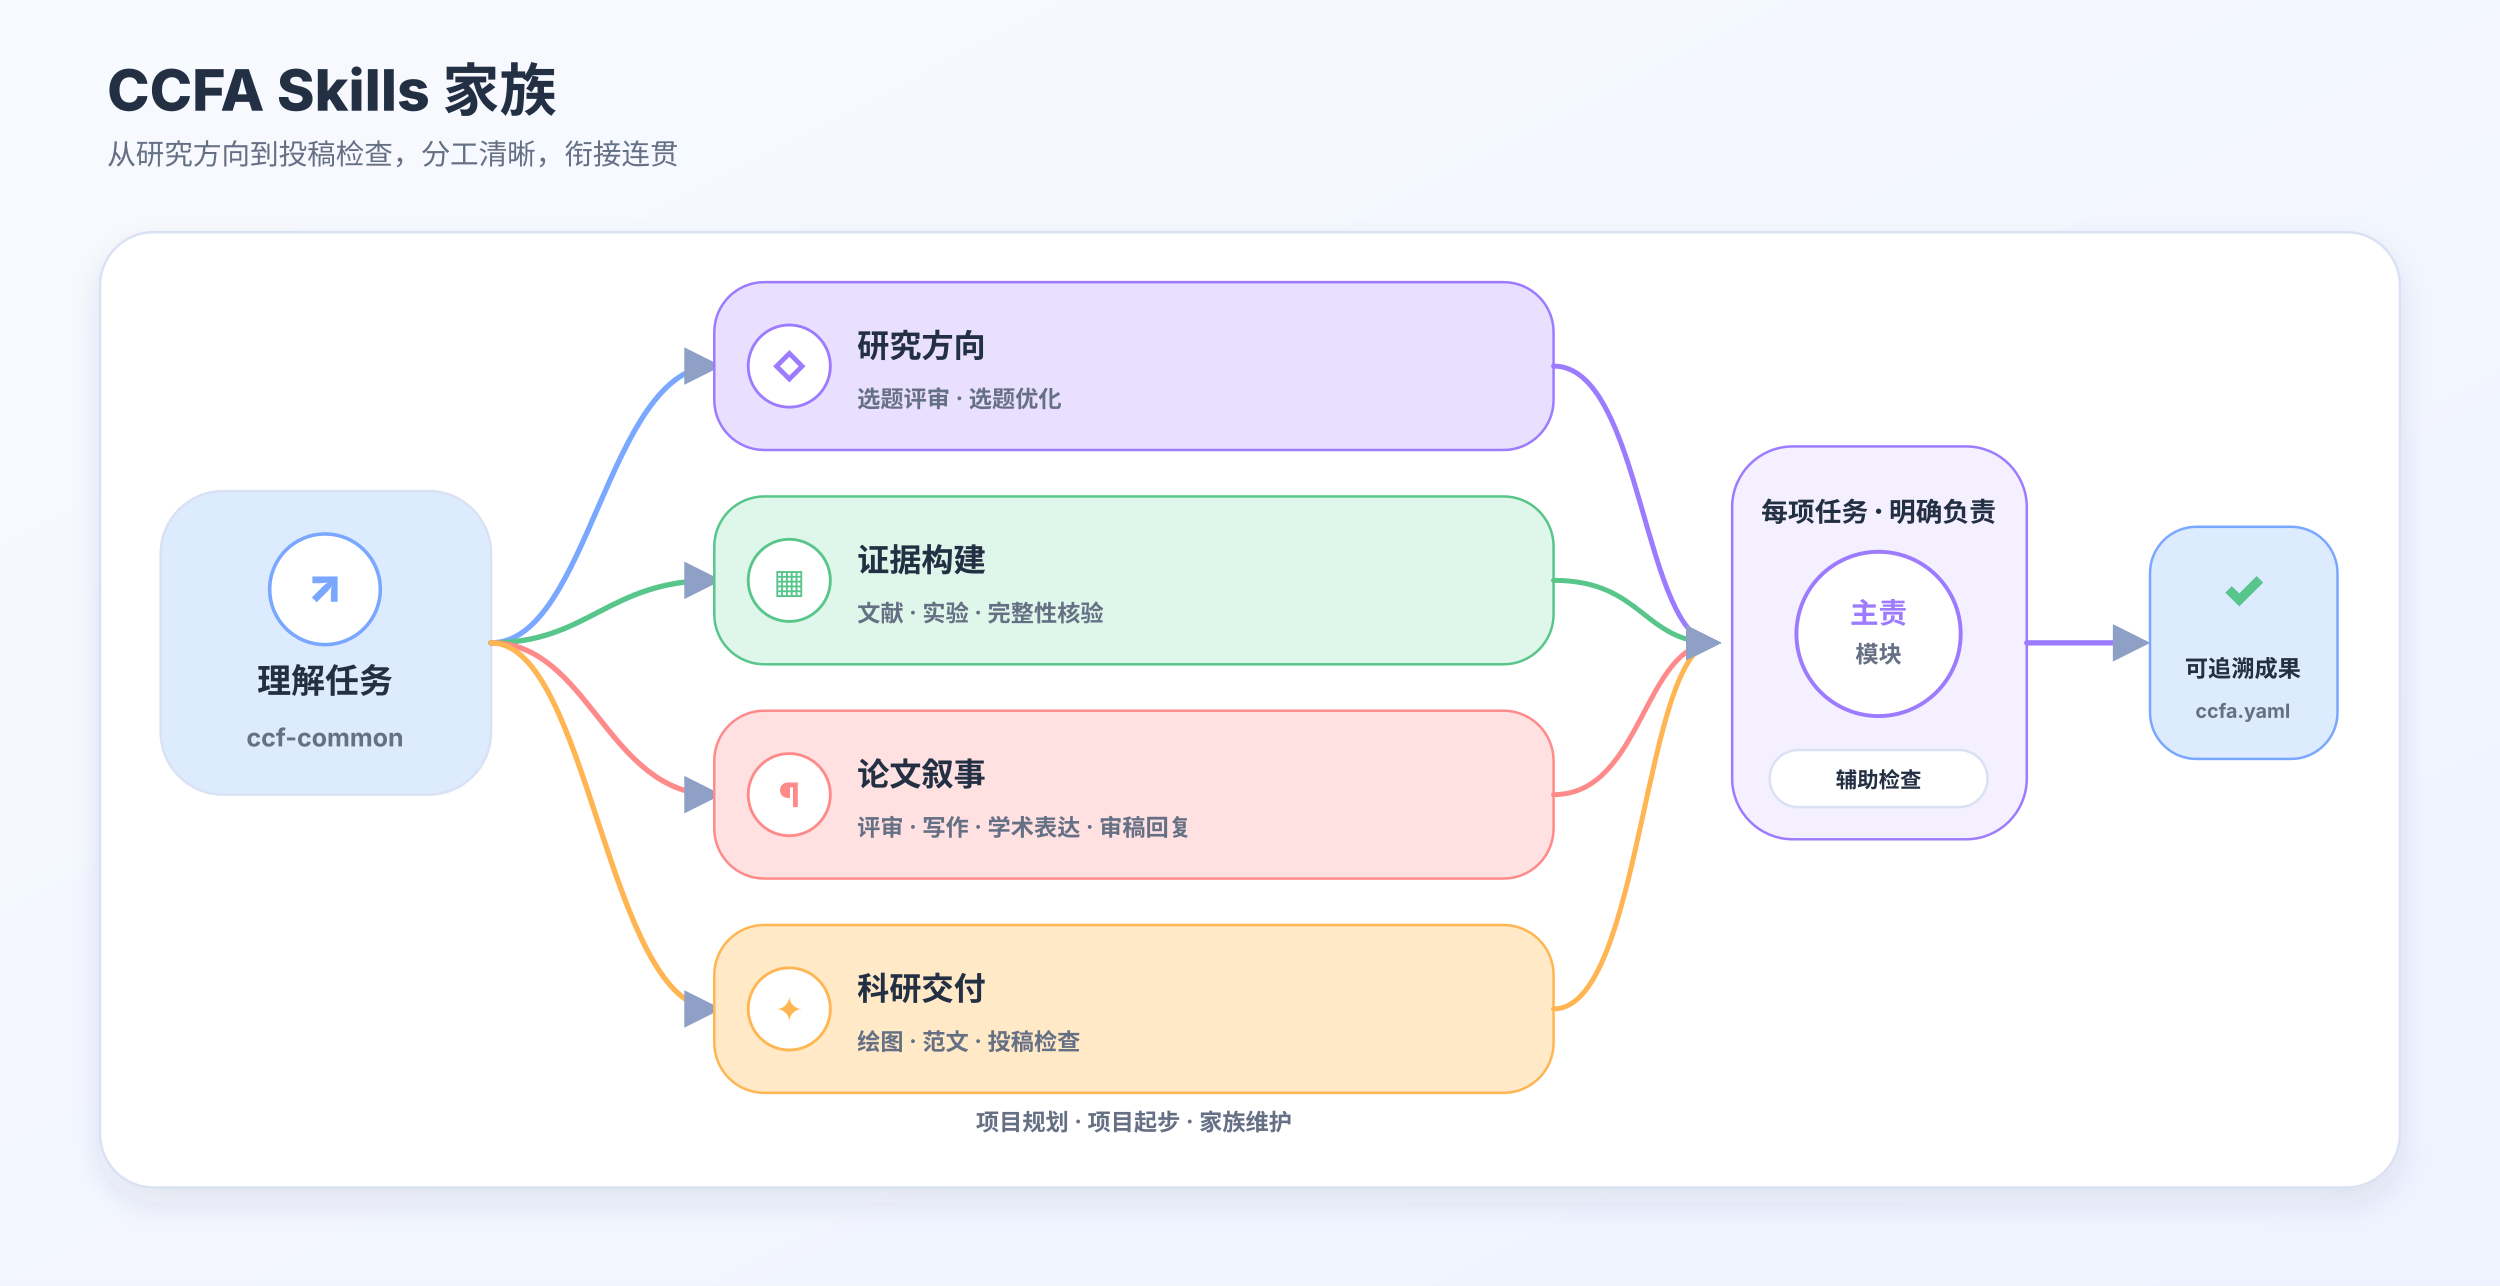
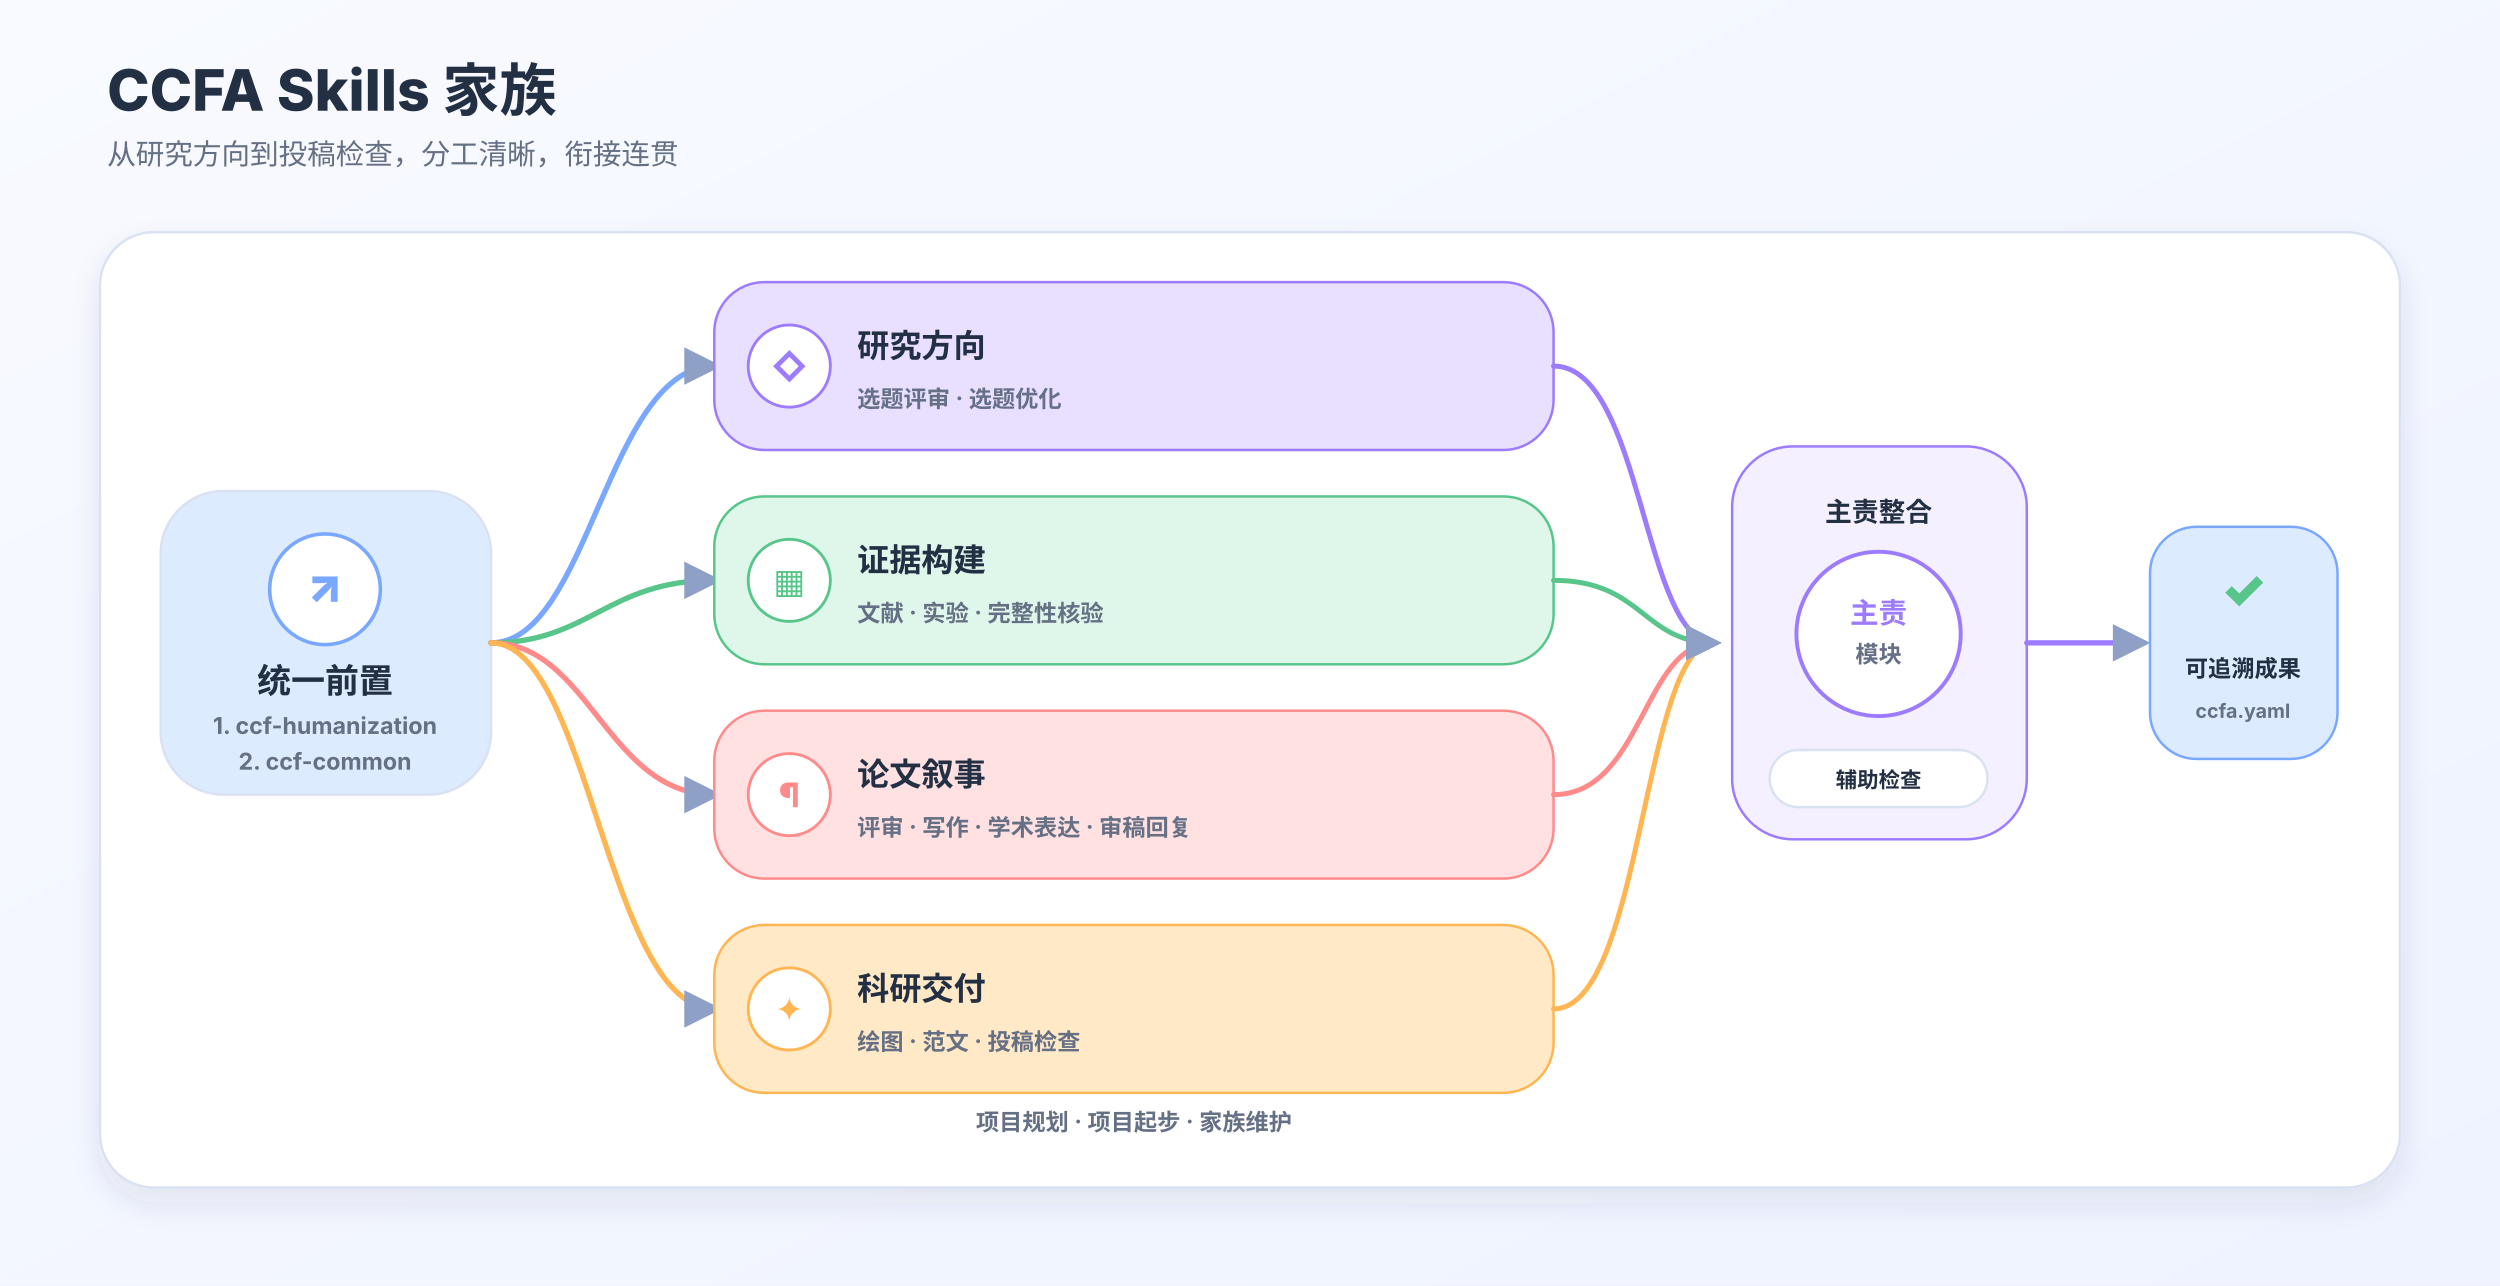
<svg xmlns="http://www.w3.org/2000/svg" width="1400" height="720" viewBox="0 0 1400 720" role="img">
  <defs>
    <marker id="arrow" viewBox="0 0 10 10" refX="8" refY="5" markerWidth="7" markerHeight="7" orient="auto-start-reverse">
      <path d="M 0 0 L 10 5 L 0 10 z" fill="#8EA0C5" />
    </marker>
    <filter id="softShadow" x="-15%" y="-20%" width="130%" height="145%">
      <feDropShadow dx="0" dy="8" stdDeviation="8" flood-color="#2F3A5F" flood-opacity="0.10" />
    </filter>
    <linearGradient id="hero" x1="0" x2="1" y1="0" y2="1">
      <stop offset="0%" stop-color="#F8FAFF" />
      <stop offset="100%" stop-color="#EEF3FF" />
    </linearGradient>
  </defs>
  <rect width="1400" height="720" fill="url(#hero)" />
  <style>
text { font-family: Inter, "Noto Sans SC", "Microsoft YaHei", Arial, sans-serif; }
.small { fill: #667085; font-size: 13px; }
.mono { font-family: "JetBrains Mono", Consolas, monospace; }
</style>
  <text x="60" y="62" font-size="32" font-weight="800" fill="#233044" text-anchor="start">CCFA Skills 家族</text>
  <text x="60" y="92" font-size="16" font-weight="500" fill="#667085" text-anchor="start">从研究方向到投稿检查，分工清晰，衔接连贯</text>
  <rect x="56" y="130" width="1288" height="535" rx="30" fill="#FFFFFF" stroke="#D9E1F2" stroke-width="1.4" filter="url(#softShadow)" />
  <rect x="90" y="275" width="185" height="170" rx="35" fill="#DDEBFF" stroke="#D9E1F2" stroke-width="1.4" />
  <circle cx="182" cy="330" r="31" fill="#FFFFFF" stroke="#7AA7FF" stroke-width="2.0" />
  <text x="182" y="337" font-size="26" font-weight="900" fill="#7AA7FF" text-anchor="middle">↗</text>
-   <text x="182" y="388" font-size="19" font-weight="850" fill="#233044" text-anchor="middle">理解任务</text>
-   <text x="182" y="418" font-size="14" font-weight="700" fill="#667085" text-anchor="middle">ccf-common</text>
+   <text x="182" y="388" font-size="19" font-weight="850" fill="#233044" text-anchor="middle">统一前置</text>
+   <text x="182" y="411" font-size="13" font-weight="700" fill="#667085" text-anchor="middle">1. ccf-humanization</text>
+   <text x="182" y="431" font-size="13" font-weight="700" fill="#667085" text-anchor="middle">2. ccf-common</text>
  <path d="M 275 360 C 330 360 340 205 400 205" fill="none" stroke="#7AA7FF" stroke-width="3.0" stroke-linecap="round" stroke-linejoin="round" marker-end="url(#arrow)" />
  <path d="M 275 360 C 330 360 340 325 400 325" fill="none" stroke="#58C58A" stroke-width="3.0" stroke-linecap="round" stroke-linejoin="round" marker-end="url(#arrow)" />
  <path d="M 275 360 C 330 360 340 445 400 445" fill="none" stroke="#FF8A8A" stroke-width="3.0" stroke-linecap="round" stroke-linejoin="round" marker-end="url(#arrow)" />
  <path d="M 275 360 C 330 360 340 565 400 565" fill="none" stroke="#FFB552" stroke-width="3.0" stroke-linecap="round" stroke-linejoin="round" marker-end="url(#arrow)" />
  <rect x="400" y="158" width="470" height="94" rx="28" fill="#E9DFFF" stroke="#9D7BFF" stroke-width="1.4" />
  <circle cx="442" cy="205" r="23" fill="#FFFFFF" stroke="#9D7BFF" stroke-width="1.6" />
  <text x="442" y="212" font-size="19" font-weight="850" fill="#9D7BFF" text-anchor="middle">◇</text>
  <text x="480" y="200" font-size="18" font-weight="850" fill="#233044" text-anchor="start">研究方向</text>
  <text x="480" y="228" font-size="13" font-weight="650" fill="#667085" text-anchor="start">选题评审 · 选题优化</text>
  <path d="M 870 205 C 920 205 920 360 960 360" fill="none" stroke="#9D7BFF" stroke-width="2.8" stroke-linecap="round" stroke-linejoin="round" marker-end="url(#arrow)" />
  <rect x="400" y="278" width="470" height="94" rx="28" fill="#DFF7EA" stroke="#58C58A" stroke-width="1.4" />
  <circle cx="442" cy="325" r="23" fill="#FFFFFF" stroke="#58C58A" stroke-width="1.6" />
  <text x="442" y="332" font-size="19" font-weight="850" fill="#58C58A" text-anchor="middle">▦</text>
  <text x="480" y="320" font-size="18" font-weight="850" fill="#233044" text-anchor="start">证据构建</text>
  <text x="480" y="348" font-size="13" font-weight="650" fill="#667085" text-anchor="start">文献 · 实验 · 完整性核验</text>
  <path d="M 870 325 C 920 325 920 360 960 360" fill="none" stroke="#58C58A" stroke-width="2.8" stroke-linecap="round" stroke-linejoin="round" marker-end="url(#arrow)" />
  <rect x="400" y="398" width="470" height="94" rx="28" fill="#FFE1E1" stroke="#FF8A8A" stroke-width="1.4" />
  <circle cx="442" cy="445" r="23" fill="#FFFFFF" stroke="#FF8A8A" stroke-width="1.6" />
  <text x="442" y="452" font-size="19" font-weight="850" fill="#FF8A8A" text-anchor="middle">¶</text>
  <text x="480" y="440" font-size="18" font-weight="850" fill="#233044" text-anchor="start">论文叙事</text>
  <text x="480" y="468" font-size="13" font-weight="650" fill="#667085" text-anchor="start">评审 · 写作 · 学术表达 · 审稿回复</text>
  <path d="M 870 445 C 920 445 920 360 960 360" fill="none" stroke="#FF8A8A" stroke-width="2.8" stroke-linecap="round" stroke-linejoin="round" marker-end="url(#arrow)" />
  <rect x="400" y="518" width="470" height="94" rx="28" fill="#FFE9C7" stroke="#FFB552" stroke-width="1.4" />
  <circle cx="442" cy="565" r="23" fill="#FFFFFF" stroke="#FFB552" stroke-width="1.6" />
  <text x="442" y="572" font-size="19" font-weight="850" fill="#FFB552" text-anchor="middle">✦</text>
  <text x="480" y="560" font-size="18" font-weight="850" fill="#233044" text-anchor="start">科研交付</text>
  <text x="480" y="588" font-size="13" font-weight="650" fill="#667085" text-anchor="start">绘图 · 范文 · 投稿检查</text>
  <path d="M 870 565 C 920 565 920 360 960 360" fill="none" stroke="#FFB552" stroke-width="2.8" stroke-linecap="round" stroke-linejoin="round" marker-end="url(#arrow)" />
  <rect x="970" y="250" width="165" height="220" rx="34" fill="#F4F0FF" stroke="#9D7BFF" stroke-width="1.4" />
-   <text x="1052" y="292" font-size="15" font-weight="850" fill="#233044" text-anchor="middle">每项任务 · 明确负责</text>
+   <text x="1052" y="292" font-size="15" font-weight="850" fill="#233044" text-anchor="middle">主责整合</text>
  <circle cx="1052" cy="355" r="46" fill="#FFFFFF" stroke="#9D7BFF" stroke-width="2.2" />
  <text x="1052" y="349" font-size="16" font-weight="900" fill="#9D7BFF" text-anchor="middle">主责</text>
  <text x="1052" y="371" font-size="13" font-weight="750" fill="#667085" text-anchor="middle">模块</text>
  <rect x="991" y="420" width="122" height="32" rx="16" fill="#FFFFFF" stroke="#D9E1F2" stroke-width="1.4" />
  <text x="1052" y="441" font-size="12" font-weight="750" fill="#233044" text-anchor="middle">辅助检查</text>
  <path d="M 1135 360 C 1170 360 1170 360 1200 360" fill="none" stroke="#9D7BFF" stroke-width="3.0" stroke-linecap="round" stroke-linejoin="round" marker-end="url(#arrow)" />
  <rect x="1204" y="295" width="105" height="130" rx="26" fill="#DDEBFF" stroke="#7AA7FF" stroke-width="1.4" />
  <text x="1256" y="340" font-size="28" font-weight="900" fill="#58C58A" text-anchor="middle">✓</text>
  <text x="1256" y="379" font-size="13" font-weight="850" fill="#233044" text-anchor="middle">可追溯成果</text>
  <text x="1256" y="402" font-size="11" font-weight="650" fill="#667085" text-anchor="middle">ccfa.yaml</text>
  <text x="635" y="633" font-size="13" font-weight="650" fill="#667085" text-anchor="middle">项目规划 · 项目起步 · 家族维护</text>
</svg>
